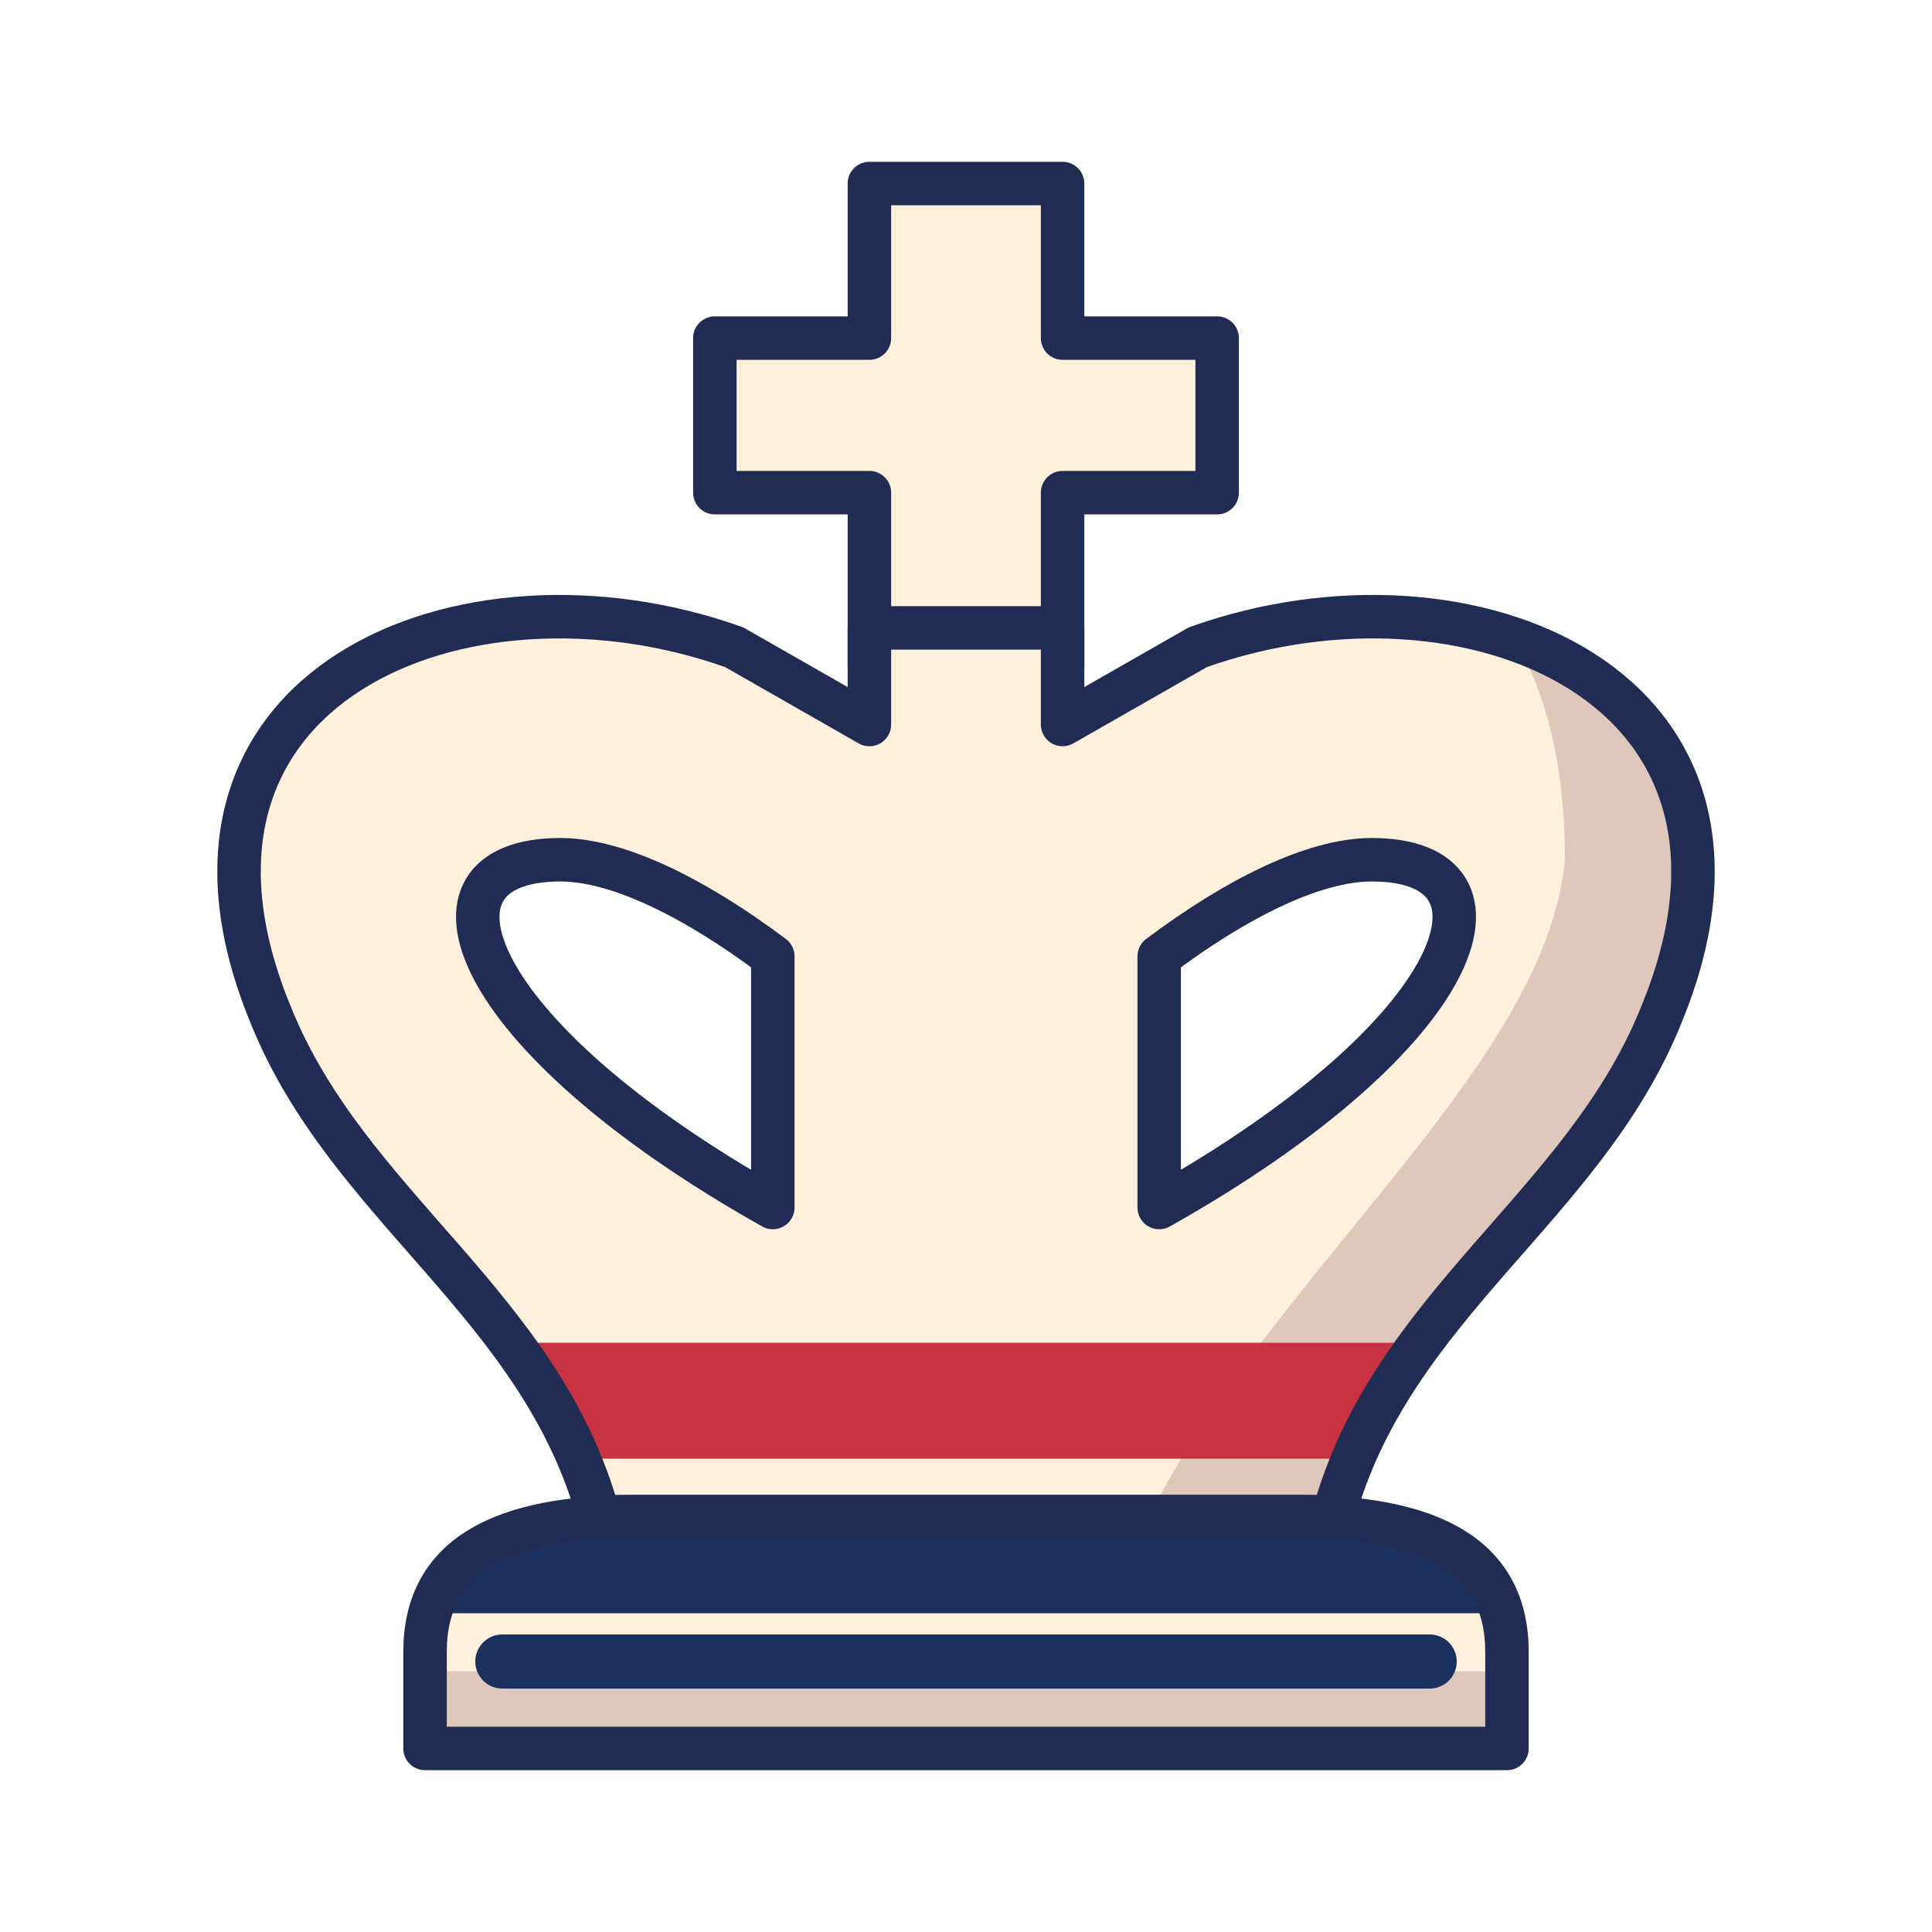
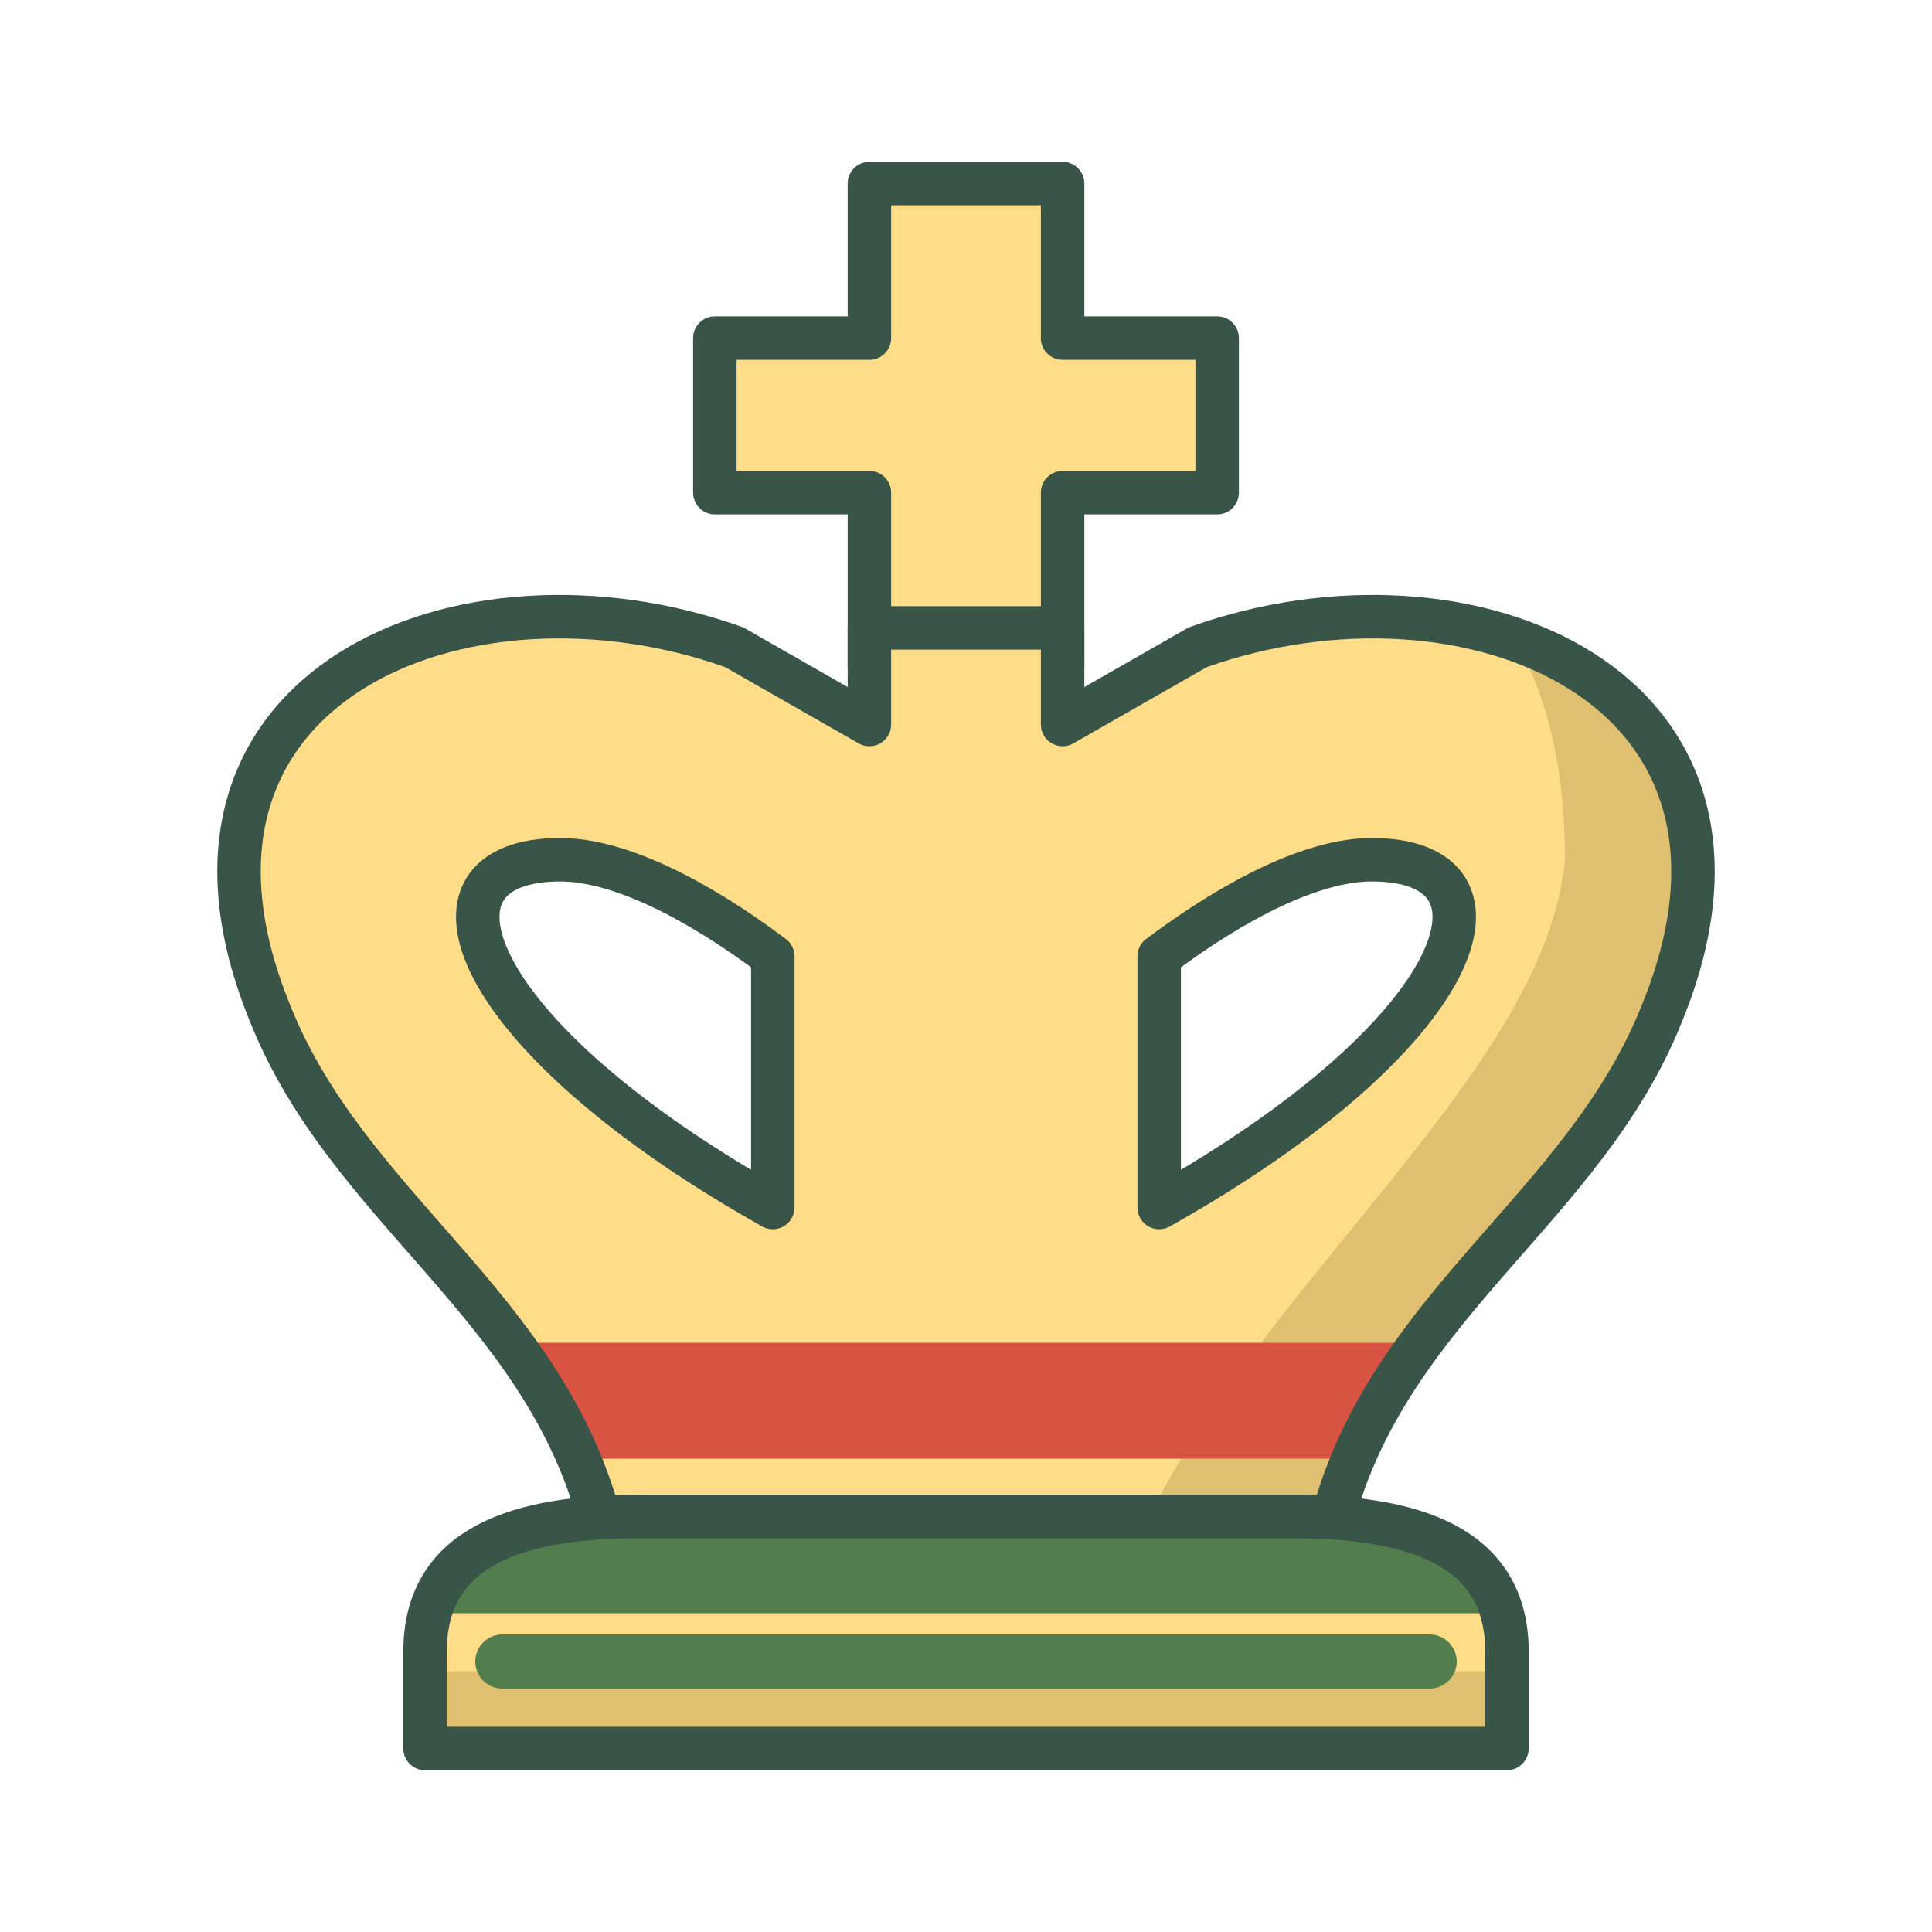
<svg xmlns="http://www.w3.org/2000/svg" viewBox="0 -1.5 100 100">
-   <g fill="#FFF0DB" stroke="#202C54" stroke-width="2.25" stroke-linejoin="round" stroke-linecap="round">
-     <path d="M45 8 H55 V16 H63 V24 H55 V33 H45 V24 H37 V16 H45 Z" fill="#FFF0DB" stroke="none" fill-rule="evenodd" />
+   <g fill="#FFDC88" stroke="#395548" stroke-width="2.25" stroke-linejoin="round" stroke-linecap="round">
+     <path d="M45 8 H55 V16 H63 V24 H55 V33 H45 V24 H37 V16 H45 Z" fill="#FFDC88" stroke="none" fill-rule="evenodd" />
    <defs>
      <clipPath id="s10">
        <path d="M45 8 H55 V16 H63 V24 H55 V33 H45 V24 H37 V16 H45 Z" clip-rule="evenodd" />
      </clipPath>
    </defs>
    <g stroke="none" clip-path="url(#s10)">
-       <path d="M10 68 H90 V74 H10 Z" fill="#C73340" />
-       <path d="M10 78 H90 V82 H10 Z" fill="#1A315F" />
+       <path d="M10 68 H90 V74 H10 Z" fill="#D95343" />
+       <path d="M10 78 H90 V82 H10 Z" fill="#527E4D" />
    </g>
    <path d="M45 8 H55 V16 H63 V24 H55 V33 H45 V24 H37 V16 H45 Z" fill="none" />
-     <path d="M31 77 C28 66 18 61 14 51 C7 34 24 27 38 32 L45 36 V31 H55 V36 L62 32 C76 27 93 34 86 51 C82 61 72 66 69 77 Z M29 43 C21 43 24 52 40 61 V48 C36 45 32 43 29 43 Z M71 43 C68 43 64 45 60 48 V61 C76 52 79 43 71 43 Z" fill="#FFF0DB" stroke="none" fill-rule="evenodd" />
+     <path d="M31 77 C28 66 18 61 14 51 C7 34 24 27 38 32 L45 36 V31 H55 V36 L62 32 C76 27 93 34 86 51 C82 61 72 66 69 77 Z M29 43 C21 43 24 52 40 61 V48 C36 45 32 43 29 43 Z M71 43 C68 43 64 45 60 48 V61 C76 52 79 43 71 43 Z" fill="#FFDC88" stroke="none" fill-rule="evenodd" />
    <defs>
      <clipPath id="s11">
        <path d="M31 77 C28 66 18 61 14 51 C7 34 24 27 38 32 L45 36 V31 H55 V36 L62 32 C76 27 93 34 86 51 C82 61 72 66 69 77 Z M29 43 C21 43 24 52 40 61 V48 C36 45 32 43 29 43 Z M71 43 C68 43 64 45 60 48 V61 C76 52 79 43 71 43 Z" clip-rule="evenodd" />
      </clipPath>
    </defs>
-     <path d="M78 31 C89 35 91 43 86 51 C82 61 72 66 69 78 H59 C65 65 80 54 81 43 C81 38 80 34 78 31 Z" fill="#E0C7BB" stroke="none" clip-path="url(#s11)" />
+     <path d="M78 31 C89 35 91 43 86 51 C82 61 72 66 69 78 H59 C65 65 80 54 81 43 C81 38 80 34 78 31 Z" fill="#DFC070" stroke="none" clip-path="url(#s11)" />
    <g stroke="none" clip-path="url(#s11)">
-       <path d="M10 68 H90 V74 H10 Z" fill="#C73340" />
-       <path d="M10 78 H90 V82 H10 Z" fill="#1A315F" />
+       <path d="M10 68 H90 V74 H10 Z" fill="#D95343" />
+       <path d="M10 78 H90 V82 H10 Z" fill="#527E4D" />
    </g>
    <path d="M31 77 C28 66 18 61 14 51 C7 34 24 27 38 32 L45 36 V31 H55 V36 L62 32 C76 27 93 34 86 51 C82 61 72 66 69 77 Z M29 43 C21 43 24 52 40 61 V48 C36 45 32 43 29 43 Z M71 43 C68 43 64 45 60 48 V61 C76 52 79 43 71 43 Z" fill="none" />
-     <path d="M22 89 V84 C22 79 26 77 33 77 H67 C74 77 78 79 78 84 V89 Z" fill="#FFF0DB" stroke="none" fill-rule="evenodd" />
+     <path d="M22 89 V84 C22 79 26 77 33 77 H67 C74 77 78 79 78 84 V89 Z" fill="#FFDC88" stroke="none" fill-rule="evenodd" />
    <defs>
      <clipPath id="s12">
        <path d="M22 89 V84 C22 79 26 77 33 77 H67 C74 77 78 79 78 84 V89 Z" clip-rule="evenodd" />
      </clipPath>
    </defs>
-     <path d="M21 85 H79 V90 H21 Z" fill="#E0C7BB" stroke="none" clip-path="url(#s12)" />
+     <path d="M21 85 H79 V90 H21 Z" fill="#DFC070" stroke="none" clip-path="url(#s12)" />
    <g stroke="none" clip-path="url(#s12)">
-       <path d="M10 68 H90 V74 H10 Z" fill="#C73340" />
-       <path d="M10 78 H90 V82 H10 Z" fill="#1A315F" />
+       <path d="M10 68 H90 V74 H10 Z" fill="#D95343" />
+       <path d="M10 78 H90 V82 H10 Z" fill="#527E4D" />
    </g>
    <path d="M22 89 V84 C22 79 26 77 33 77 H67 C74 77 78 79 78 84 V89 Z" fill="none" />
-     <path d="M26 84.5 H74" fill="none" stroke="#1A315F" stroke-width="2.8" stroke-linecap="round" />
+     <path d="M26 84.5 H74" fill="none" stroke="#527E4D" stroke-width="2.8" stroke-linecap="round" />
  </g>
</svg>
